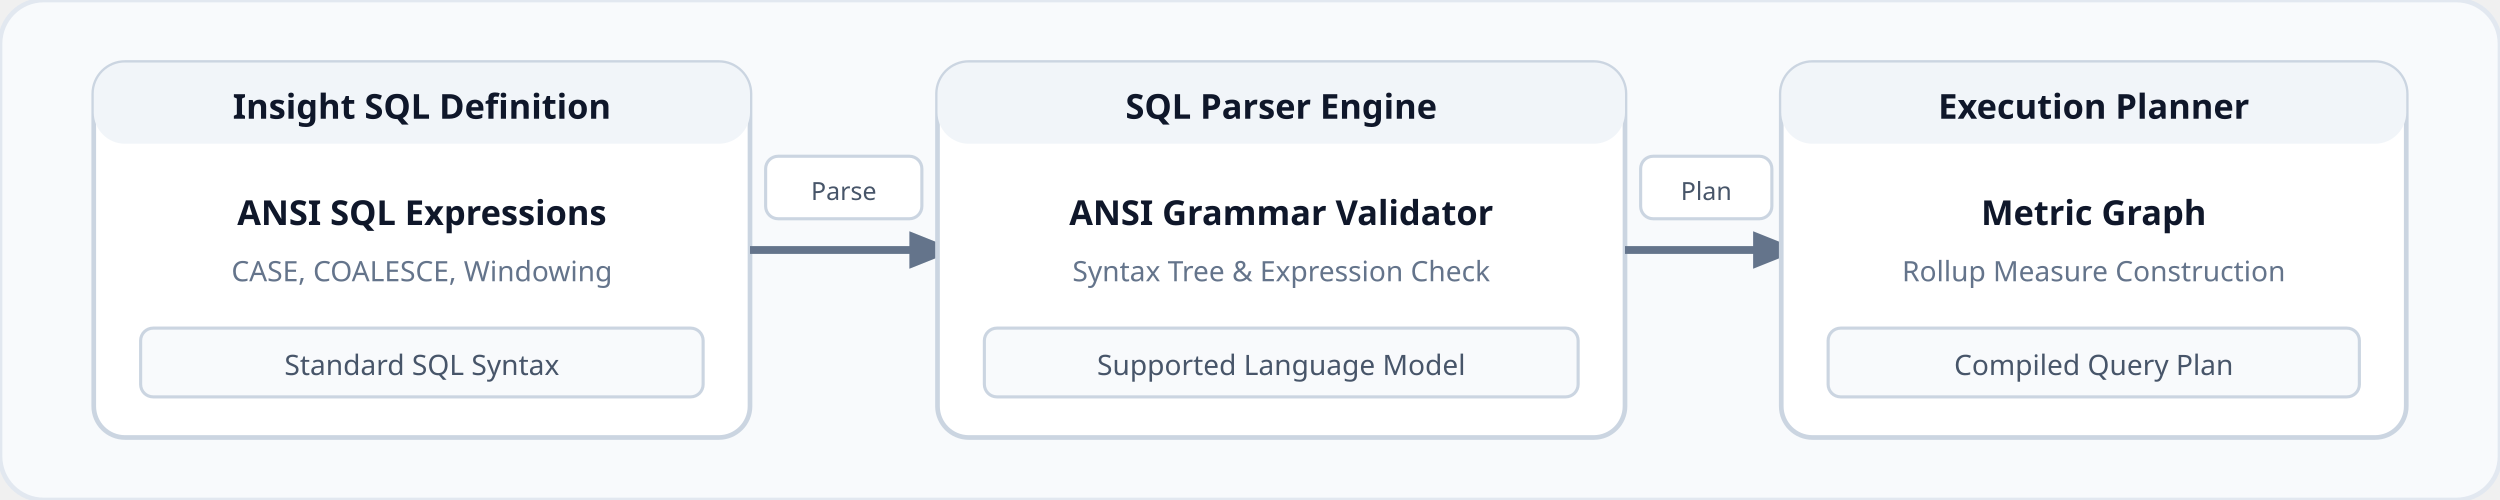
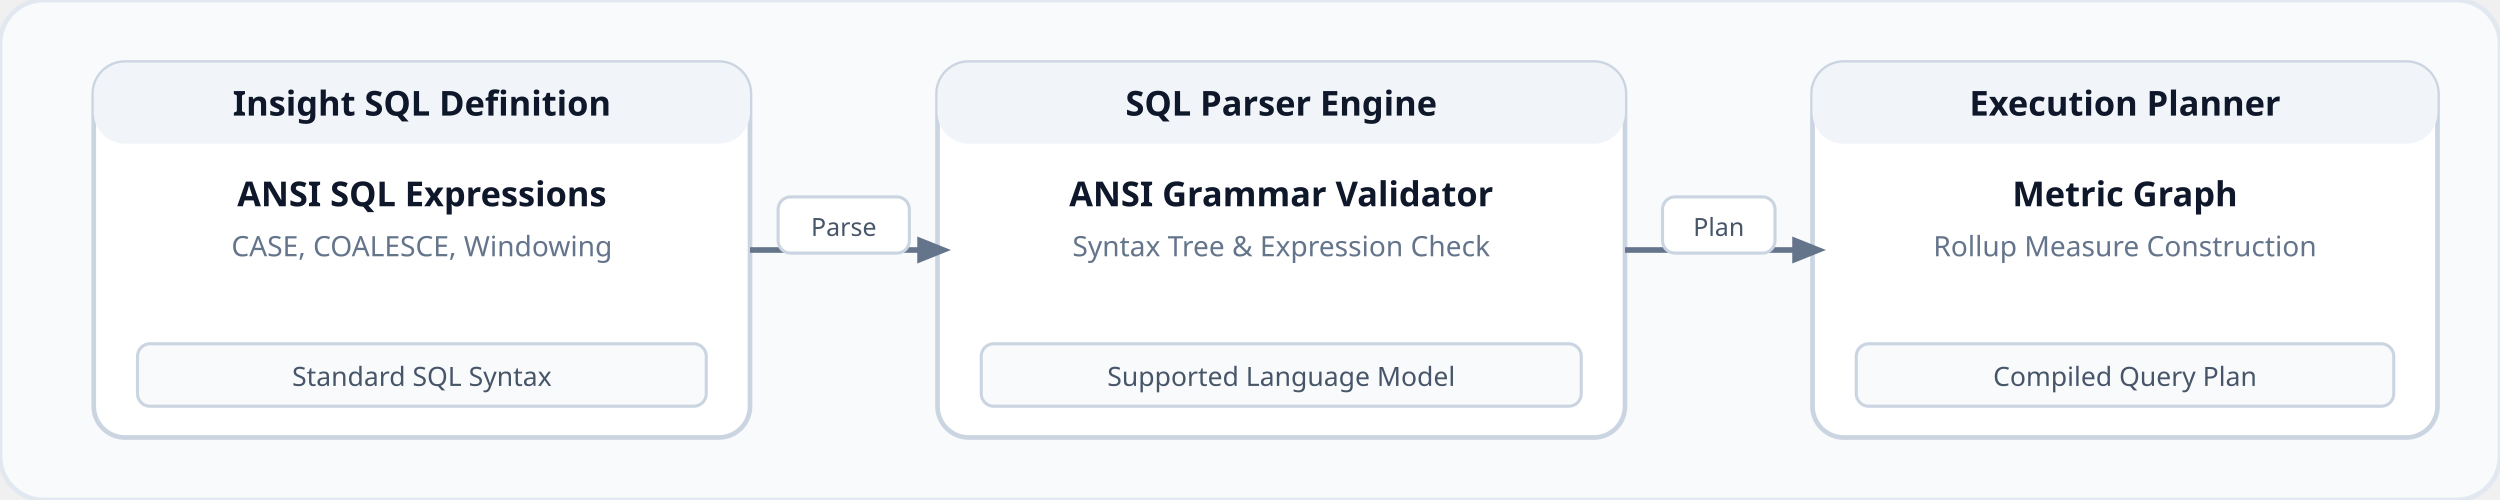
- <svg xmlns="http://www.w3.org/2000/svg" viewBox="0 0 800 160" width="100%" height="100%">
+ <svg xmlns="http://www.w3.org/2000/svg" class="diagram-svg diagram-svg--authored" viewBox="0 0 800 160" role="img" aria-labelledby="agd-00808-ansi-syntax-topology-title agd-00808-ansi-syntax-topology-desc">
  <defs>
-     <marker id="arrow-neutral-ci2" viewBox="0 0 10 10" refX="6" refY="5" markerWidth="6" markerHeight="6" orient="auto-start-reverse">
-       <path d="M 0 1 L 10 5 L 0 9 z" fill="#64748b" />
+     <marker id="agd-00808-ansi-syntax-topology-arrow" markerWidth="8" markerHeight="6" refX="7" refY="3" orient="auto">
+       <polygon points="0 0, 8 3, 0 6" fill="var(--diagram-svg-line, #64748b)" />
+     </marker>
+     <marker id="agd-00808-ansi-syntax-topology-arrow-link" markerWidth="8" markerHeight="6" refX="7" refY="3" orient="auto">
+       <polygon points="0 0, 8 3, 0 6" fill="var(--diagram-svg-sky-3, #0284c7)" />
+     </marker>
+     <marker id="agd-00808-ansi-syntax-topology-arrow-arcgym" viewBox="0 0 10 10" refX="6" refY="5" markerWidth="6" markerHeight="6" orient="auto-start-reverse">
+       <path d="M 0 1 L 10 5 L 0 9 z" fill="var(--diagram-arcgym-line, #64748b)" />
+     </marker>
+     <marker id="agd-00808-ansi-syntax-topology-arrow-warn" viewBox="0 0 10 10" refX="6" refY="5" markerWidth="6" markerHeight="6" orient="auto-start-reverse">
+       <path d="M 0 1 L 10 5 L 0 9 z" fill="var(--diagram-arcgym-warn-border, #dc2626)" />
    </marker>
  </defs>
-   <rect width="800" height="160" rx="14" fill="#f8fafc" stroke="#e2e8f0" stroke-width="1.5" />
-   <g transform="translate(30, 20)">
-     <rect width="210" height="120" rx="10" fill="#ffffff" stroke="#cbd5e1" stroke-width="1.5" />
-     <rect width="210" height="26" rx="10" fill="#f1f5f9" />
-     <text x="105" y="18" text-anchor="middle" font-family="system-ui, sans-serif" font-size="11" font-weight="600" fill="#0f172a">Insight SQL Definition</text>
-     <text x="105" y="52" text-anchor="middle" font-family="system-ui, sans-serif" font-size="11" font-weight="600" fill="#0f172a">ANSI SQL Expressions</text>
-     <text x="105" y="70" text-anchor="middle" font-family="system-ui, sans-serif" font-size="9" fill="#64748b">CASE, COALESCE, Windowing</text>
-     <rect x="15" y="85" width="180" height="22" rx="4" fill="#f8fafc" stroke="#cbd5e1" stroke-width="1" />
-     <text x="105" y="100" text-anchor="middle" font-family="system-ui, sans-serif" font-size="9" fill="#475569">Standard SQL Syntax</text>
+   <rect width="100%" height="100%" rx="14" fill="var(--diagram-arcgym-canvas-bg, #f8fafc)" stroke="var(--diagram-arcgym-canvas-border, #e2e8f0)" stroke-width="1.5" />
+   <g class="diagram-node" data-node-id="sql-def">
+     <rect class="diagram-node-body" x="30" y="20" width="210" height="120" rx="10" fill="var(--diagram-arcgym-card-bg, #ffffff)" stroke="var(--diagram-arcgym-card-border, #cbd5e1)" stroke-width="1.5" />
+     <rect x="30" y="20" width="210" height="26" rx="10" fill="var(--diagram-arcgym-card-header-bg, #f1f5f9)" />
+     <text x="135" y="37" text-anchor="middle" font-family="system-ui, sans-serif" font-size="11" font-weight="600" fill="var(--diagram-arcgym-card-title, #0f172a)">Insight SQL Definition</text>
+     <text x="135" y="66" text-anchor="middle" font-family="system-ui, sans-serif" font-size="11" font-weight="600" fill="var(--diagram-arcgym-card-title, #0f172a)">ANSI SQL Expressions</text>
+     <text x="135" y="82" text-anchor="middle" font-family="system-ui, sans-serif" font-size="9" fill="var(--diagram-arcgym-card-subtitle, #64748b)">CASE, COALESCE, Windowing</text>
+     <rect x="44" y="110" width="182" height="20" rx="4" fill="var(--diagram-arcgym-badge-bg, #f8fafc)" stroke="var(--diagram-arcgym-badge-border, #cbd5e1)" stroke-width="1" />
+     <text x="135" y="123.5" text-anchor="middle" font-family="system-ui, sans-serif" font-size="8.5" font-weight="500" fill="var(--diagram-arcgym-badge-text, #475569)">Standard SQL Syntax</text>
  </g>
-   <path d="M 240 80 L 300 80" stroke="#64748b" stroke-width="2.5" marker-end="url(#arrow-neutral-ci2)" fill="none" />
-   <rect x="245" y="50" width="50" height="20" rx="4" fill="#ffffff" stroke="#cbd5e1" stroke-width="1" />
-   <text x="270" y="64" text-anchor="middle" font-family="system-ui, sans-serif" font-size="8" font-weight="500" fill="#475569">Parse</text>
-   <g transform="translate(300, 20)">
-     <rect width="220" height="120" rx="10" fill="#ffffff" stroke="#cbd5e1" stroke-width="1.5" />
-     <rect width="220" height="26" rx="10" fill="#f1f5f9" />
-     <text x="110" y="18" text-anchor="middle" font-family="system-ui, sans-serif" font-size="11" font-weight="600" fill="#0f172a">SQL Parser Engine</text>
-     <text x="110" y="52" text-anchor="middle" font-family="system-ui, sans-serif" font-size="11" font-weight="600" fill="#0f172a">ANSI Grammar Validator</text>
-     <text x="110" y="70" text-anchor="middle" font-family="system-ui, sans-serif" font-size="9" fill="#64748b">Syntax Tree &amp; Expression Check</text>
-     <rect x="15" y="85" width="190" height="22" rx="4" fill="#f8fafc" stroke="#cbd5e1" stroke-width="1" />
-     <text x="110" y="100" text-anchor="middle" font-family="system-ui, sans-serif" font-size="9" fill="#475569">Supported Language Model</text>
+   <g class="diagram-node" data-node-id="parser">
+     <rect class="diagram-node-body" x="300" y="20" width="220" height="120" rx="10" fill="var(--diagram-arcgym-card-bg, #ffffff)" stroke="var(--diagram-arcgym-card-border, #cbd5e1)" stroke-width="1.5" />
+     <rect x="300" y="20" width="220" height="26" rx="10" fill="var(--diagram-arcgym-card-header-bg, #f1f5f9)" />
+     <text x="410" y="37" text-anchor="middle" font-family="system-ui, sans-serif" font-size="11" font-weight="600" fill="var(--diagram-arcgym-card-title, #0f172a)">SQL Parser Engine</text>
+     <text x="410" y="66" text-anchor="middle" font-family="system-ui, sans-serif" font-size="11" font-weight="600" fill="var(--diagram-arcgym-card-title, #0f172a)">ANSI Grammar Validator</text>
+     <text x="410" y="82" text-anchor="middle" font-family="system-ui, sans-serif" font-size="9" fill="var(--diagram-arcgym-card-subtitle, #64748b)">Syntax Tree &amp; Expression Check</text>
+     <rect x="314" y="110" width="192" height="20" rx="4" fill="var(--diagram-arcgym-badge-bg, #f8fafc)" stroke="var(--diagram-arcgym-badge-border, #cbd5e1)" stroke-width="1" />
+     <text x="410" y="123.5" text-anchor="middle" font-family="system-ui, sans-serif" font-size="8.5" font-weight="500" fill="var(--diagram-arcgym-badge-text, #475569)">Supported Language Model</text>
  </g>
-   <path d="M 520 80 L 570 80" stroke="#64748b" stroke-width="2.5" marker-end="url(#arrow-neutral-ci2)" fill="none" />
-   <rect x="525" y="50" width="42" height="20" rx="4" fill="#ffffff" stroke="#cbd5e1" stroke-width="1" />
-   <text x="546" y="64" text-anchor="middle" font-family="system-ui, sans-serif" font-size="8" font-weight="500" fill="#475569">Plan</text>
-   <g transform="translate(570, 20)">
-     <rect width="200" height="120" rx="10" fill="#ffffff" stroke="#cbd5e1" stroke-width="1.5" />
-     <rect width="200" height="26" rx="10" fill="#f1f5f9" />
-     <text x="100" y="18" text-anchor="middle" font-family="system-ui, sans-serif" font-size="11" font-weight="600" fill="#0f172a">Execution Planner</text>
-     <text x="100" y="52" text-anchor="middle" font-family="system-ui, sans-serif" font-size="11" font-weight="600" fill="#0f172a">Metric Graph</text>
-     <text x="100" y="70" text-anchor="middle" font-family="system-ui, sans-serif" font-size="9" fill="#64748b">Rollup Measure Construction</text>
-     <rect x="15" y="85" width="170" height="22" rx="4" fill="#f8fafc" stroke="#cbd5e1" stroke-width="1" />
-     <text x="100" y="100" text-anchor="middle" font-family="system-ui, sans-serif" font-size="9" fill="#475569">Compiled Query Plan</text>
+   <g class="diagram-node" data-node-id="planner">
+     <rect class="diagram-node-body" x="580" y="20" width="200" height="120" rx="10" fill="var(--diagram-arcgym-card-bg, #ffffff)" stroke="var(--diagram-arcgym-card-border, #cbd5e1)" stroke-width="1.5" />
+     <rect x="580" y="20" width="200" height="26" rx="10" fill="var(--diagram-arcgym-card-header-bg, #f1f5f9)" />
+     <text x="680" y="37" text-anchor="middle" font-family="system-ui, sans-serif" font-size="11" font-weight="600" fill="var(--diagram-arcgym-card-title, #0f172a)">Execution Planner</text>
+     <text x="680" y="66" text-anchor="middle" font-family="system-ui, sans-serif" font-size="11" font-weight="600" fill="var(--diagram-arcgym-card-title, #0f172a)">Metric Graph</text>
+     <text x="680" y="82" text-anchor="middle" font-family="system-ui, sans-serif" font-size="9" fill="var(--diagram-arcgym-card-subtitle, #64748b)">Rollup Measure Construction</text>
+     <rect x="594" y="110" width="172" height="20" rx="4" fill="var(--diagram-arcgym-badge-bg, #f8fafc)" stroke="var(--diagram-arcgym-badge-border, #cbd5e1)" stroke-width="1" />
+     <text x="680" y="123.5" text-anchor="middle" font-family="system-ui, sans-serif" font-size="8.5" font-weight="500" fill="var(--diagram-arcgym-badge-text, #475569)">Compiled Query Plan</text>
+   </g>
+   <g class="diagram-edge" data-edge-from="sql-def" data-edge-to="parser">
+     <path class="diagram-edge-line" d="M 240,80 L 300,80" fill="none" stroke="var(--diagram-arcgym-line, #64748b)" stroke-width="1.8" marker-end="url(#agd-00808-ansi-syntax-topology-arrow-arcgym)" />
+     <rect class="diagram-edge-label-mask" x="249" y="63" width="42" height="18" rx="4" fill="var(--diagram-arcgym-pill-bg, #ffffff)" stroke="var(--diagram-arcgym-pill-border, #cbd5e1)" stroke-width="1" data-layout-role="edge-label-mask" />
+     <text class="diagram-edge-label" x="270" y="75.5" fill="var(--diagram-arcgym-line-text, #475569)" font-size="8" font-family="system-ui, sans-serif" font-weight="500" text-anchor="middle" data-layout-role="edge-label">Parse</text>
+   </g>
+   <g class="diagram-edge" data-edge-from="parser" data-edge-to="planner">
+     <path class="diagram-edge-line" d="M 520,80 L 580,80" fill="none" stroke="var(--diagram-arcgym-line, #64748b)" stroke-width="1.8" marker-end="url(#agd-00808-ansi-syntax-topology-arrow-arcgym)" />
+     <rect class="diagram-edge-label-mask" x="532" y="63" width="36" height="18" rx="4" fill="var(--diagram-arcgym-pill-bg, #ffffff)" stroke="var(--diagram-arcgym-pill-border, #cbd5e1)" stroke-width="1" data-layout-role="edge-label-mask" />
+     <text class="diagram-edge-label" x="550" y="75.5" fill="var(--diagram-arcgym-line-text, #475569)" font-size="8" font-family="system-ui, sans-serif" font-weight="500" text-anchor="middle" data-layout-role="edge-label">Plan</text>
  </g>
</svg>
